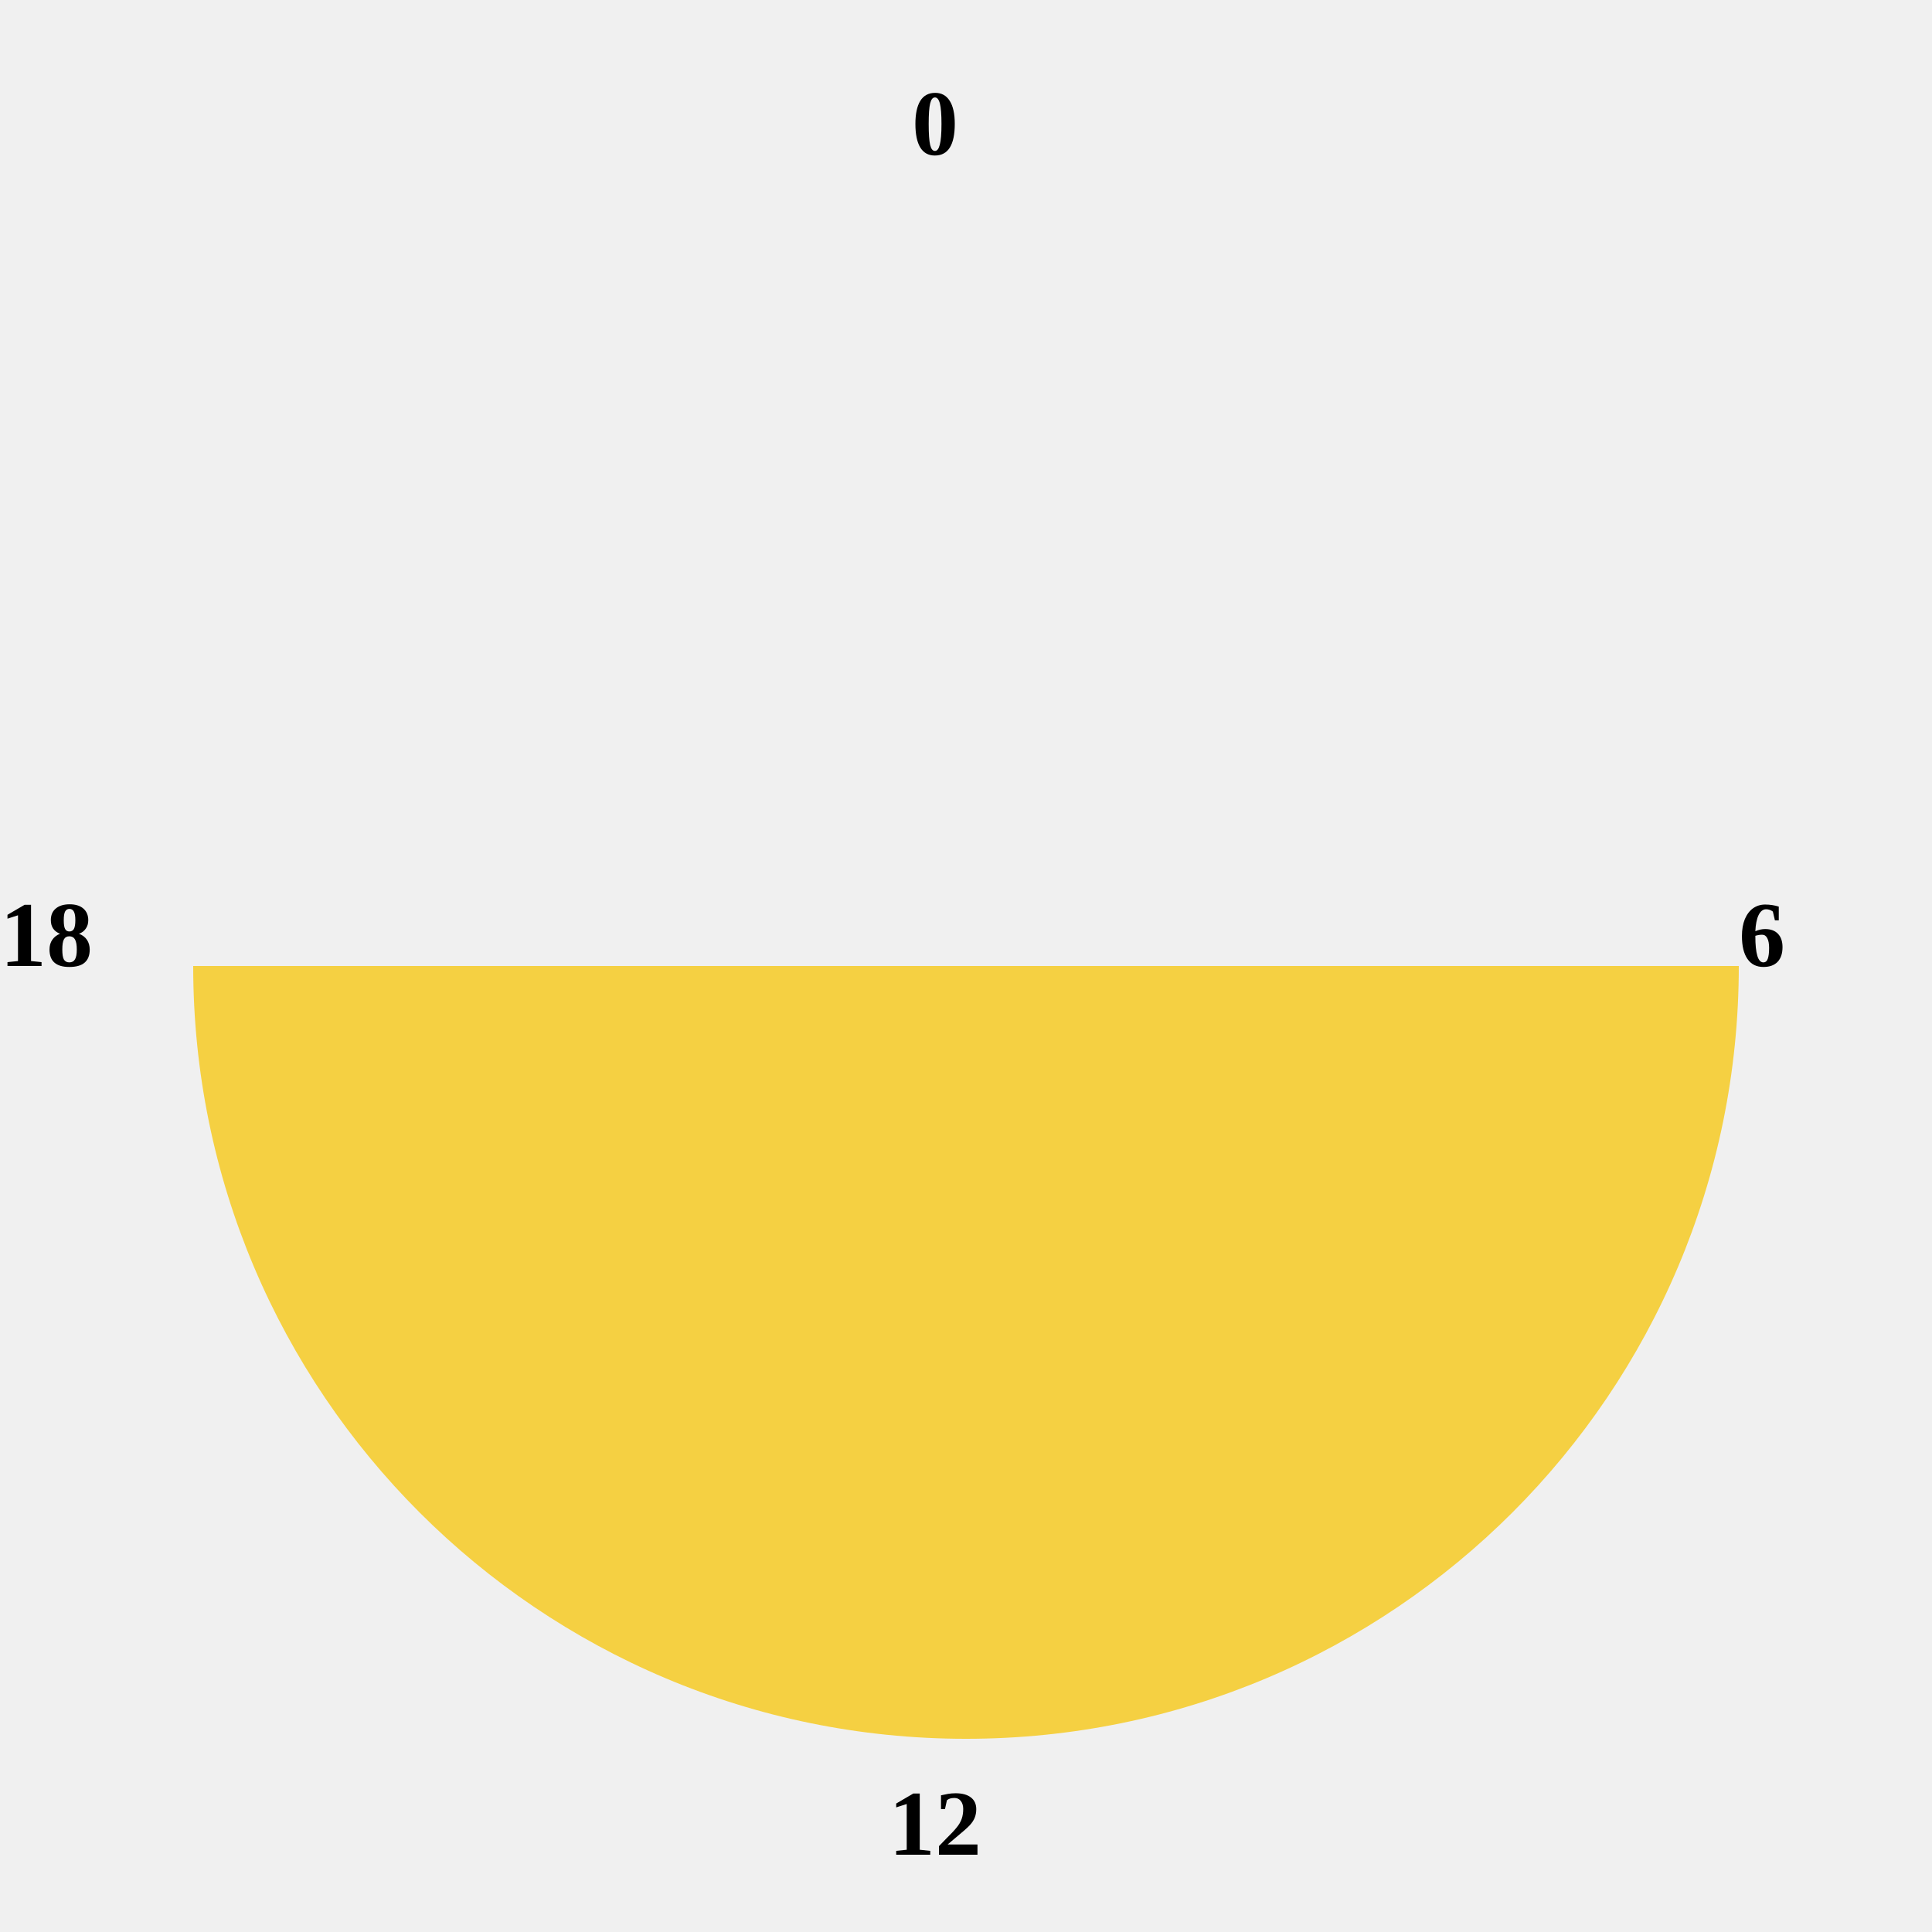
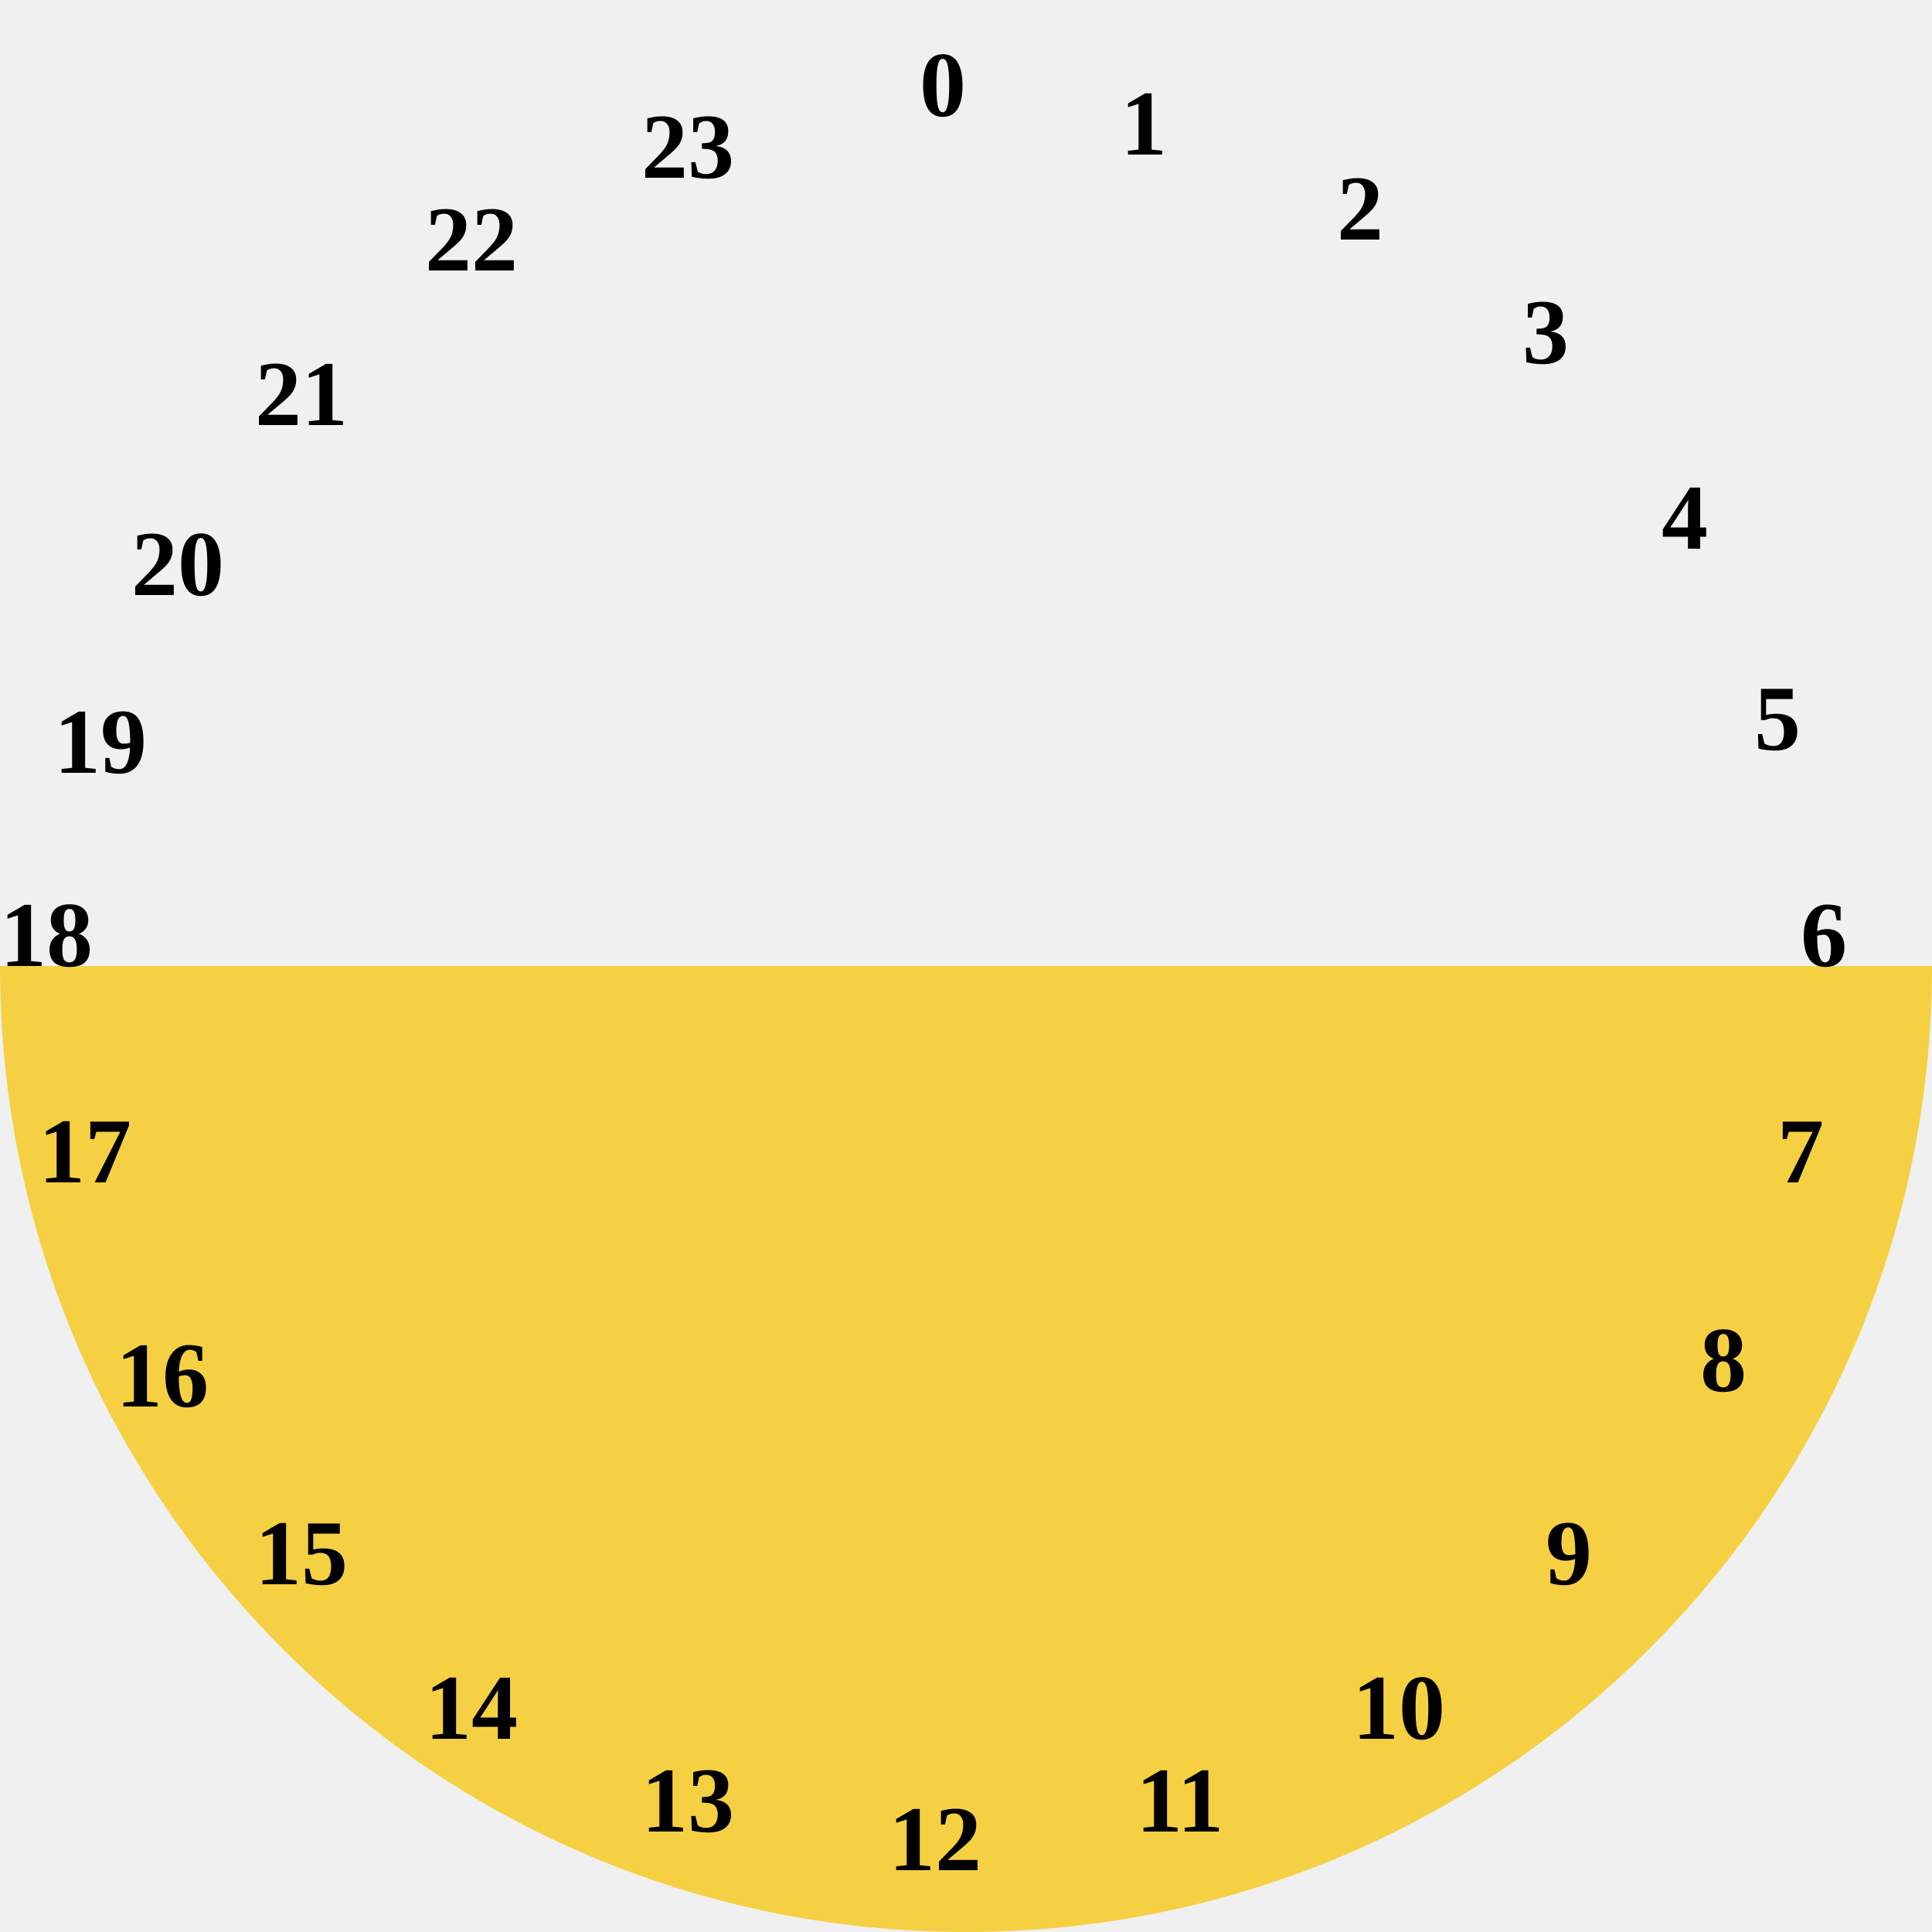
<svg xmlns="http://www.w3.org/2000/svg" version="1.1" width="250" height="250">
-   <clipPath id="cut-left">
-     <rect x="25" y="125" width="200" height="100" fill="white" />
+   <clipPath id="day-time">
+     <rect x="0" y="125" width="250" height="125" />
  </clipPath>
-   <circle cx="125" cy="125" r="100" fill="#F5D042" clip-path="url(#cut-left)" />
-   <text x="118" y="20" font-weight="bold">0</text>
-   <text x="225" y="125" font-weight="bold">6</text>
-   <text x="115" y="240" font-weight="bold">12</text>
+   <circle cx="125" cy="125" r="125" fill="#F5D042" clip-path="url(#day-time)" />
+   <text x="119" y="15" font-weight="bold">0</text>
+   <text x="115" y="242" font-weight="bold">12</text>
+   <text x="145" y="20" font-weight="bold">1</text>
+   <text x="83" y="237" font-weight="bold">13</text>
+   <text x="173" y="31" font-weight="bold">2</text>
+   <text x="55" y="225" font-weight="bold">14</text>
+   <text x="197" y="47" font-weight="bold">3</text>
+   <text x="33" y="205" font-weight="bold">15</text>
+   <text x="215" y="71" font-weight="bold">4</text>
+   <text x="15" y="182" font-weight="bold">16</text>
+   <text x="227" y="97" font-weight="bold">5</text>
+   <text x="5" y="153" font-weight="bold">17</text>
+   <text x="233" y="125" font-weight="bold">6</text>
  <text x="0" y="125" font-weight="bold">18</text>
+   <text x="230" y="153" font-weight="bold">7</text>
+   <text x="7" y="100" font-weight="bold">19</text>
+   <text x="220" y="180" font-weight="bold">8</text>
+   <text x="17" y="77" font-weight="bold">20</text>
+   <text x="200" y="205" font-weight="bold">9</text>
+   <text x="33" y="55" font-weight="bold">21</text>
+   <text x="175" y="225" font-weight="bold">10</text>
+   <text x="55" y="35" font-weight="bold">22</text>
+   <text x="147" y="237" font-weight="bold">11</text>
+   <text x="83" y="23" font-weight="bold">23</text>
</svg>
